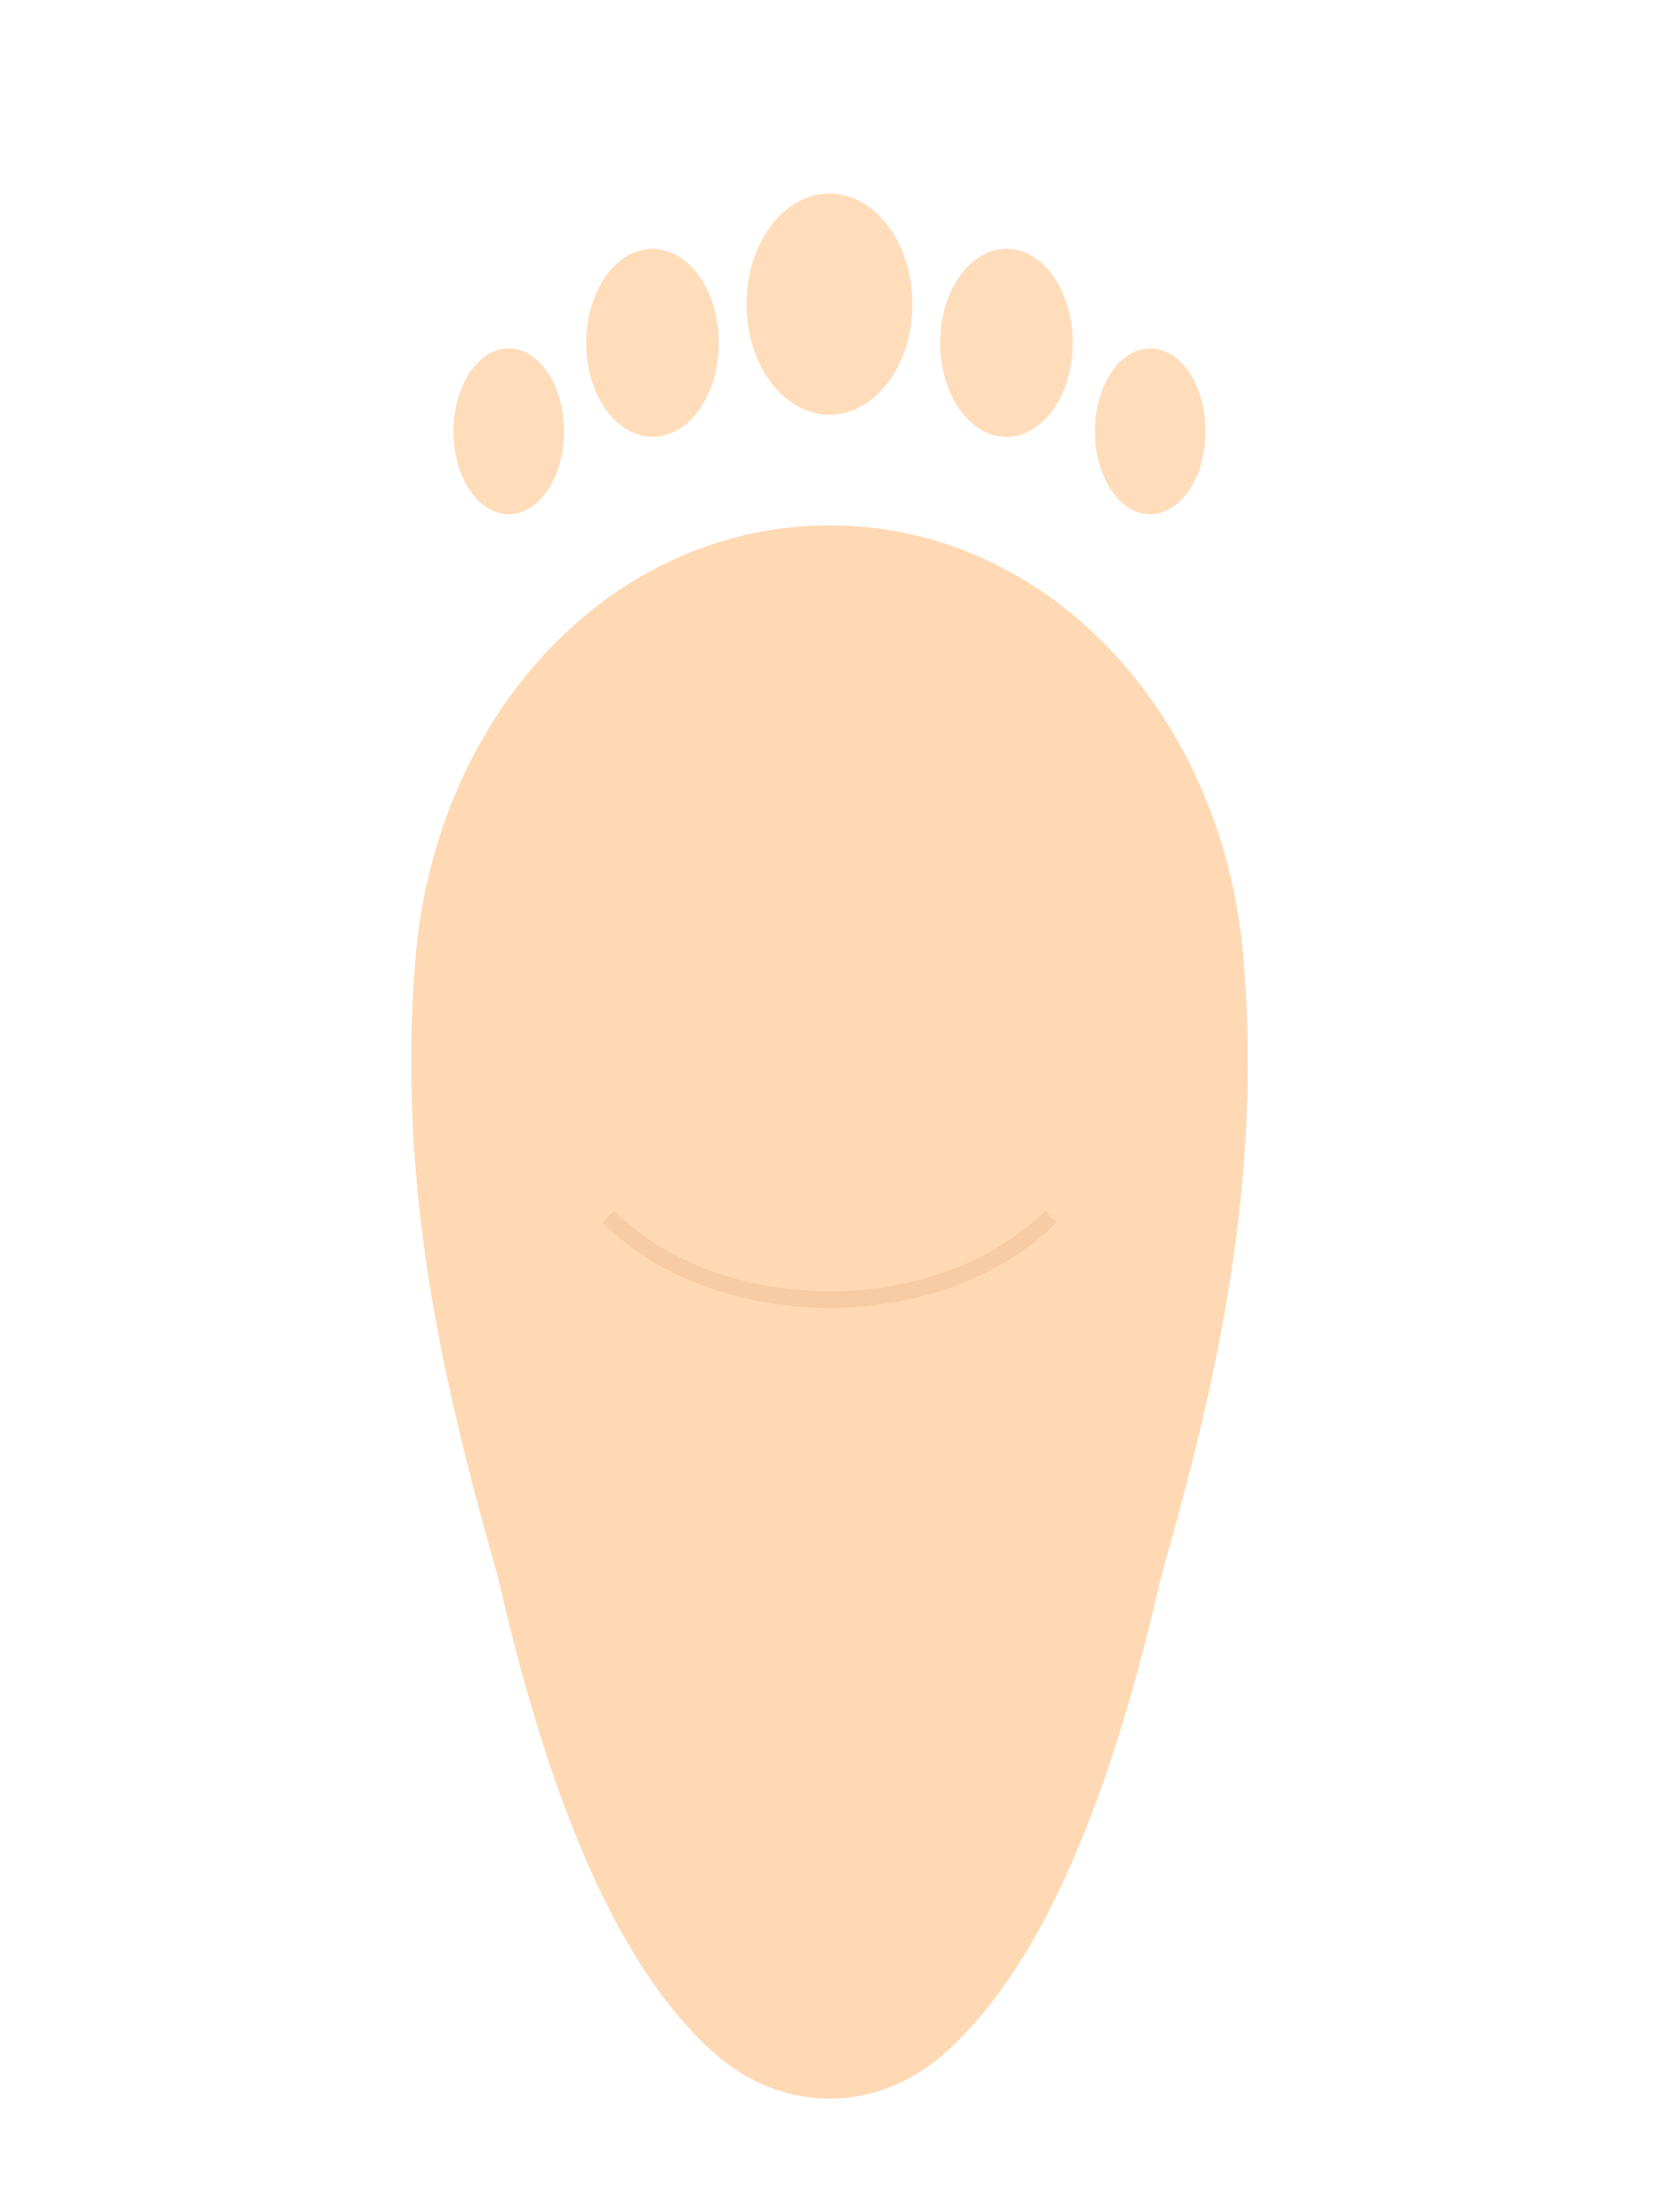
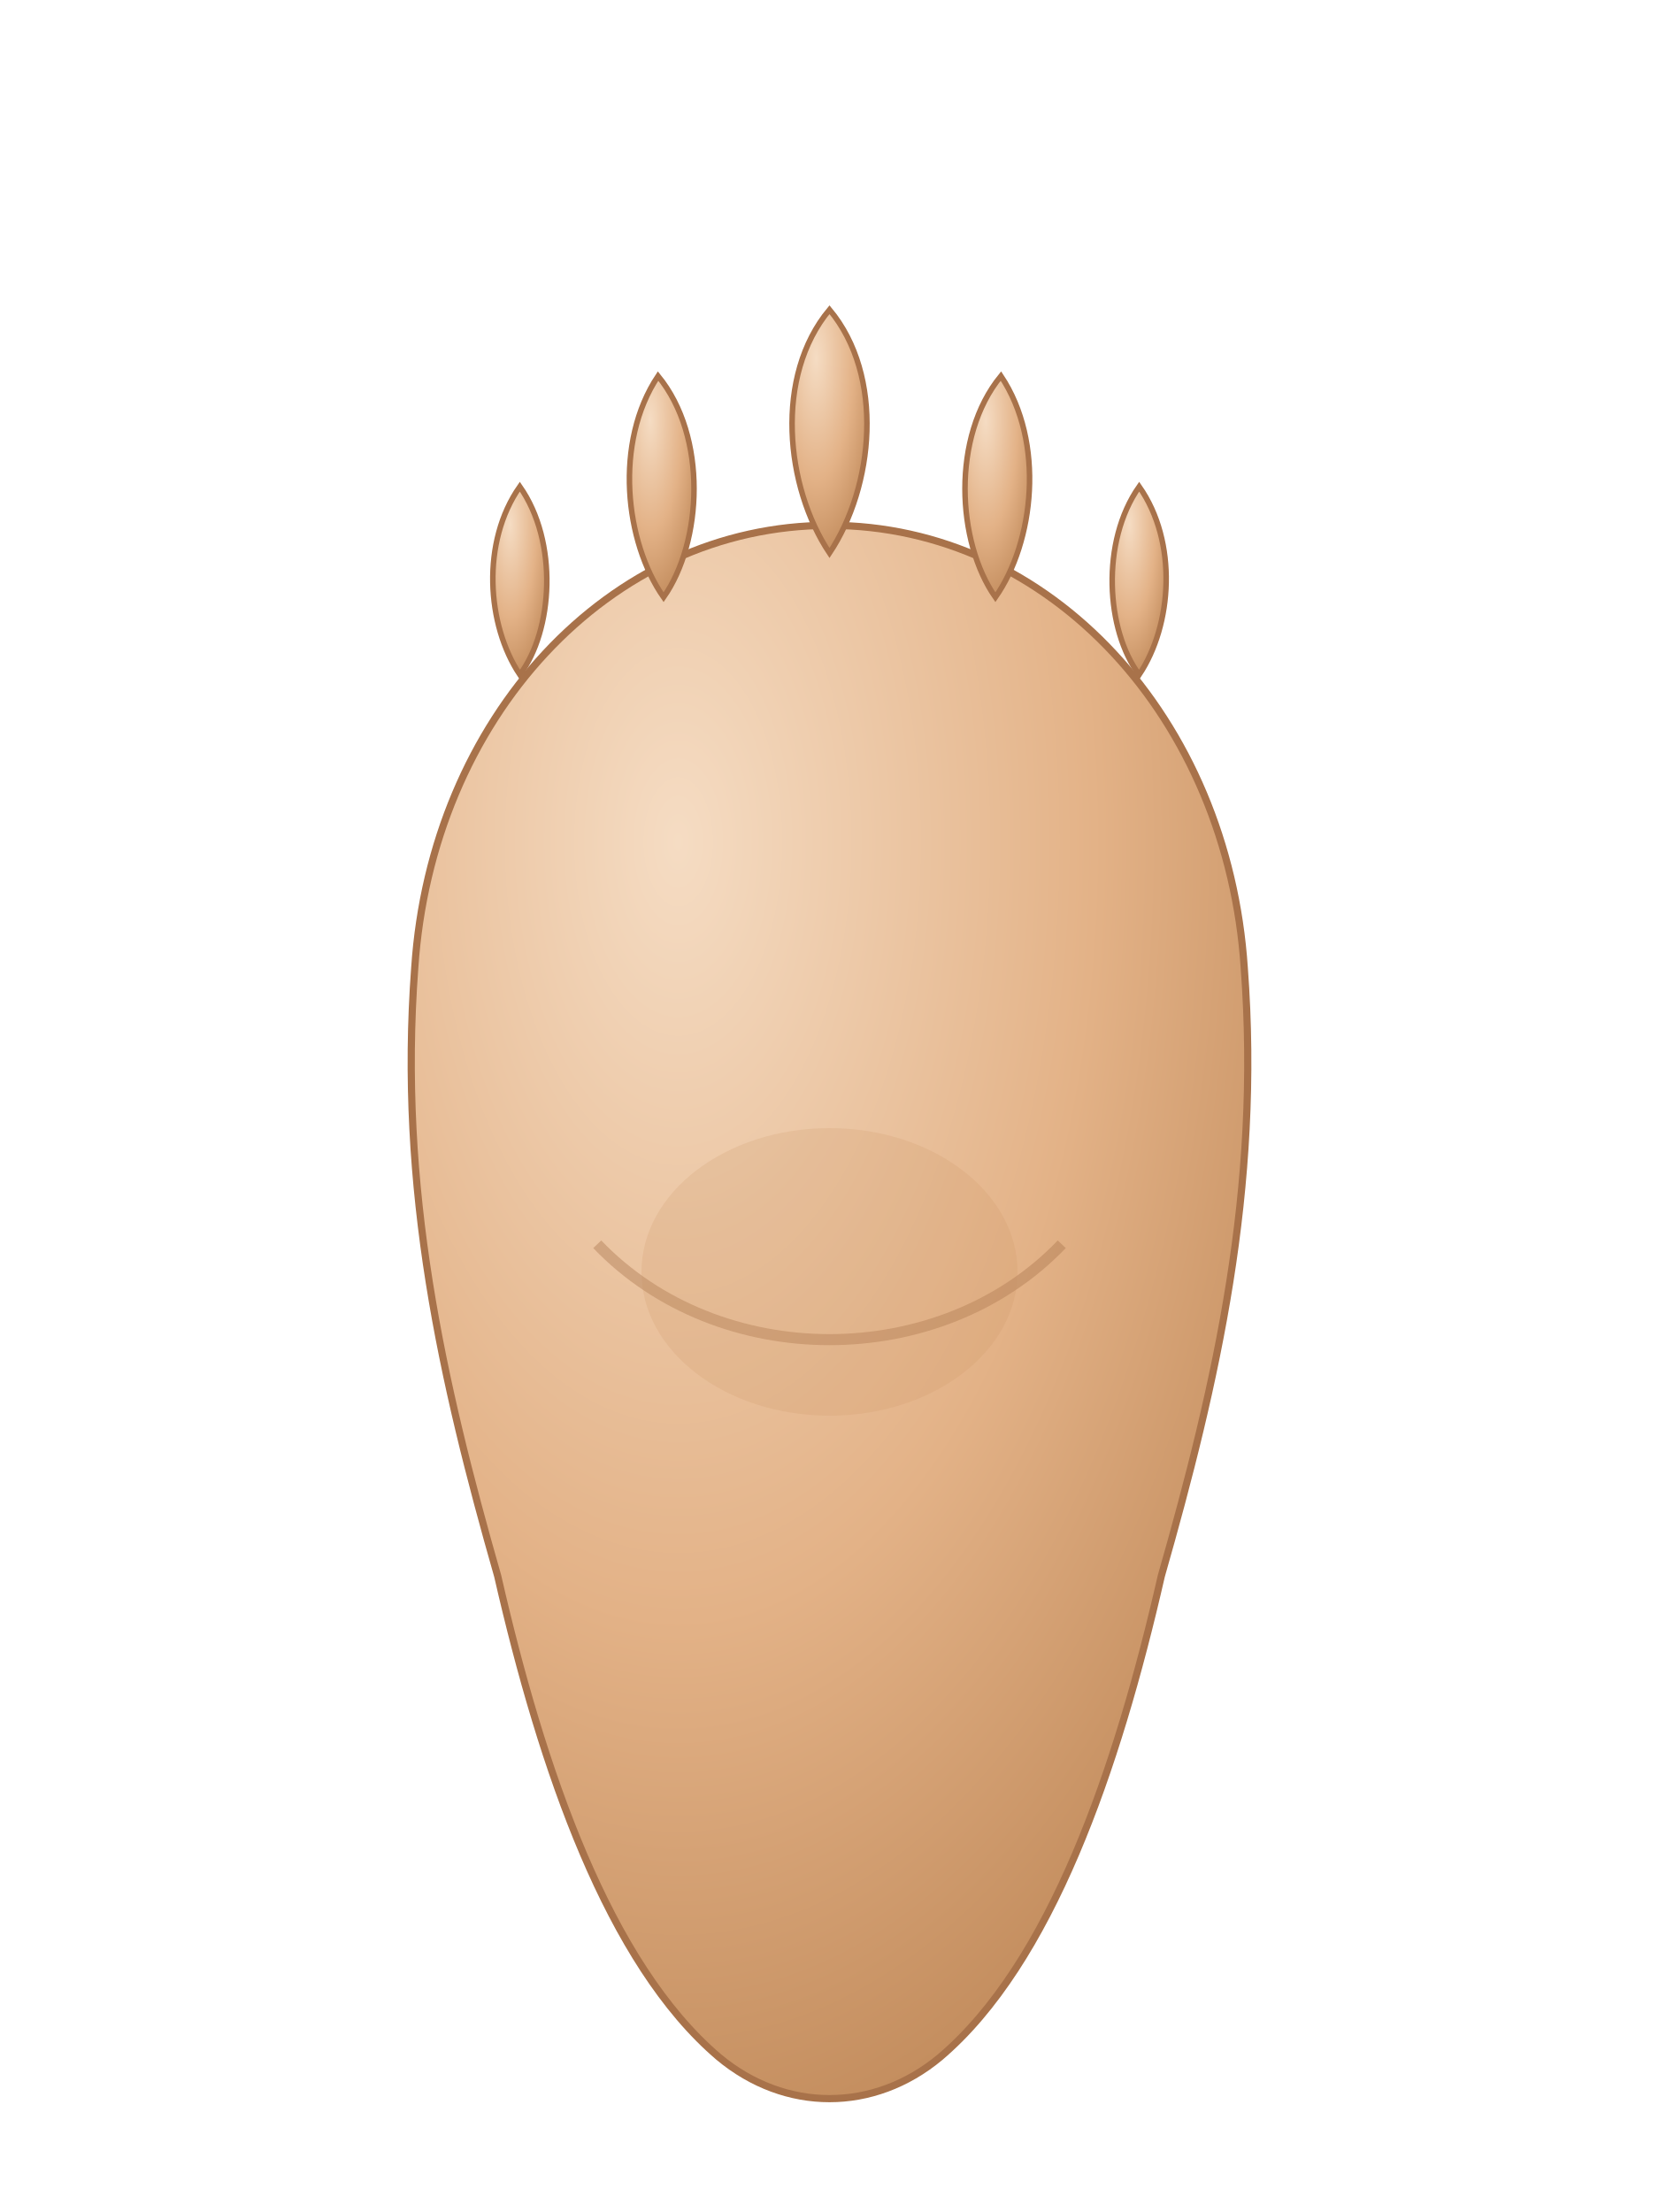
<svg xmlns="http://www.w3.org/2000/svg" viewBox="0 0 300 400" role="img" aria-labelledby="footSoleTitle">
-   <path d="M150,95            C110,95 78,130 75,175            C72,215 80,250 90,285            C98,320 110,355 130,372            C142,382 158,382 170,372            C190,355 202,320 210,285            C220,250 228,215 225,175            C222,130 190,95 150,95 Z" fill="#FFD9B3" />
-   <ellipse cx="150" cy="55" rx="15" ry="20" fill="#FFDDBB" />
-   <ellipse cx="118" cy="62" rx="12" ry="17" fill="#FFDDBB" />
-   <ellipse cx="92" cy="78" rx="10" ry="15" fill="#FFDDBB" />
-   <ellipse cx="182" cy="62" rx="12" ry="17" fill="#FFDDBB" />
-   <ellipse cx="208" cy="78" rx="10" ry="15" fill="#FFDDBB" />
-   <path d="M110,220 C130,240 170,240 190,220" stroke="#F0BE93" stroke-width="3" fill="none" opacity="0.5" />
+   <defs>
+     <radialGradient id="footSkinGrad" cx="32%" cy="20%" r="90%">
+       <stop offset="0%" stop-color="#F5DCC3" />
+       <stop offset="55%" stop-color="#E3B287" />
+       <stop offset="100%" stop-color="#BE8757" />
+     </radialGradient>
+   </defs>
+   <path d="M150,95            C110,95 78,130 75,175            C72,215 80,250 90,285            C98,320 110,355 130,372            C142,382 158,382 170,372            C190,355 202,320 210,285            C220,250 228,215 225,175            C222,130 190,95 150,95 Z" fill="url(#footSkinGrad)" stroke="#A8724A" stroke-width="1.3" />
+   <path d="M150,100 C142,88 140,68 150,56 C160,68 158,88 150,100 Z" fill="url(#footSkinGrad)" stroke="#A8724A" stroke-width="1" />
+   <path d="M120,108 C113,98 111,80 119,68 C128,79 127,98 120,108 Z" fill="url(#footSkinGrad)" stroke="#A8724A" stroke-width="1" />
+   <path d="M94,122 C88,113 87,98 94,88 C101,98 100,114 94,122 Z" fill="url(#footSkinGrad)" stroke="#A8724A" stroke-width="1" />
+   <path d="M180,108 C187,98 189,80 181,68 C172,79 173,98 180,108 Z" fill="url(#footSkinGrad)" stroke="#A8724A" stroke-width="1" />
+   <path d="M206,122 C212,113 213,98 206,88 C199,98 200,114 206,122 Z" fill="url(#footSkinGrad)" stroke="#A8724A" stroke-width="1" />
+   <path d="M108,225 C130,248 170,248 192,225" stroke="#A8724A" stroke-width="2" fill="none" opacity="0.4" />
+   <ellipse cx="150" cy="230" rx="34" ry="26" fill="#C98F5E" opacity="0.18" />
</svg>
